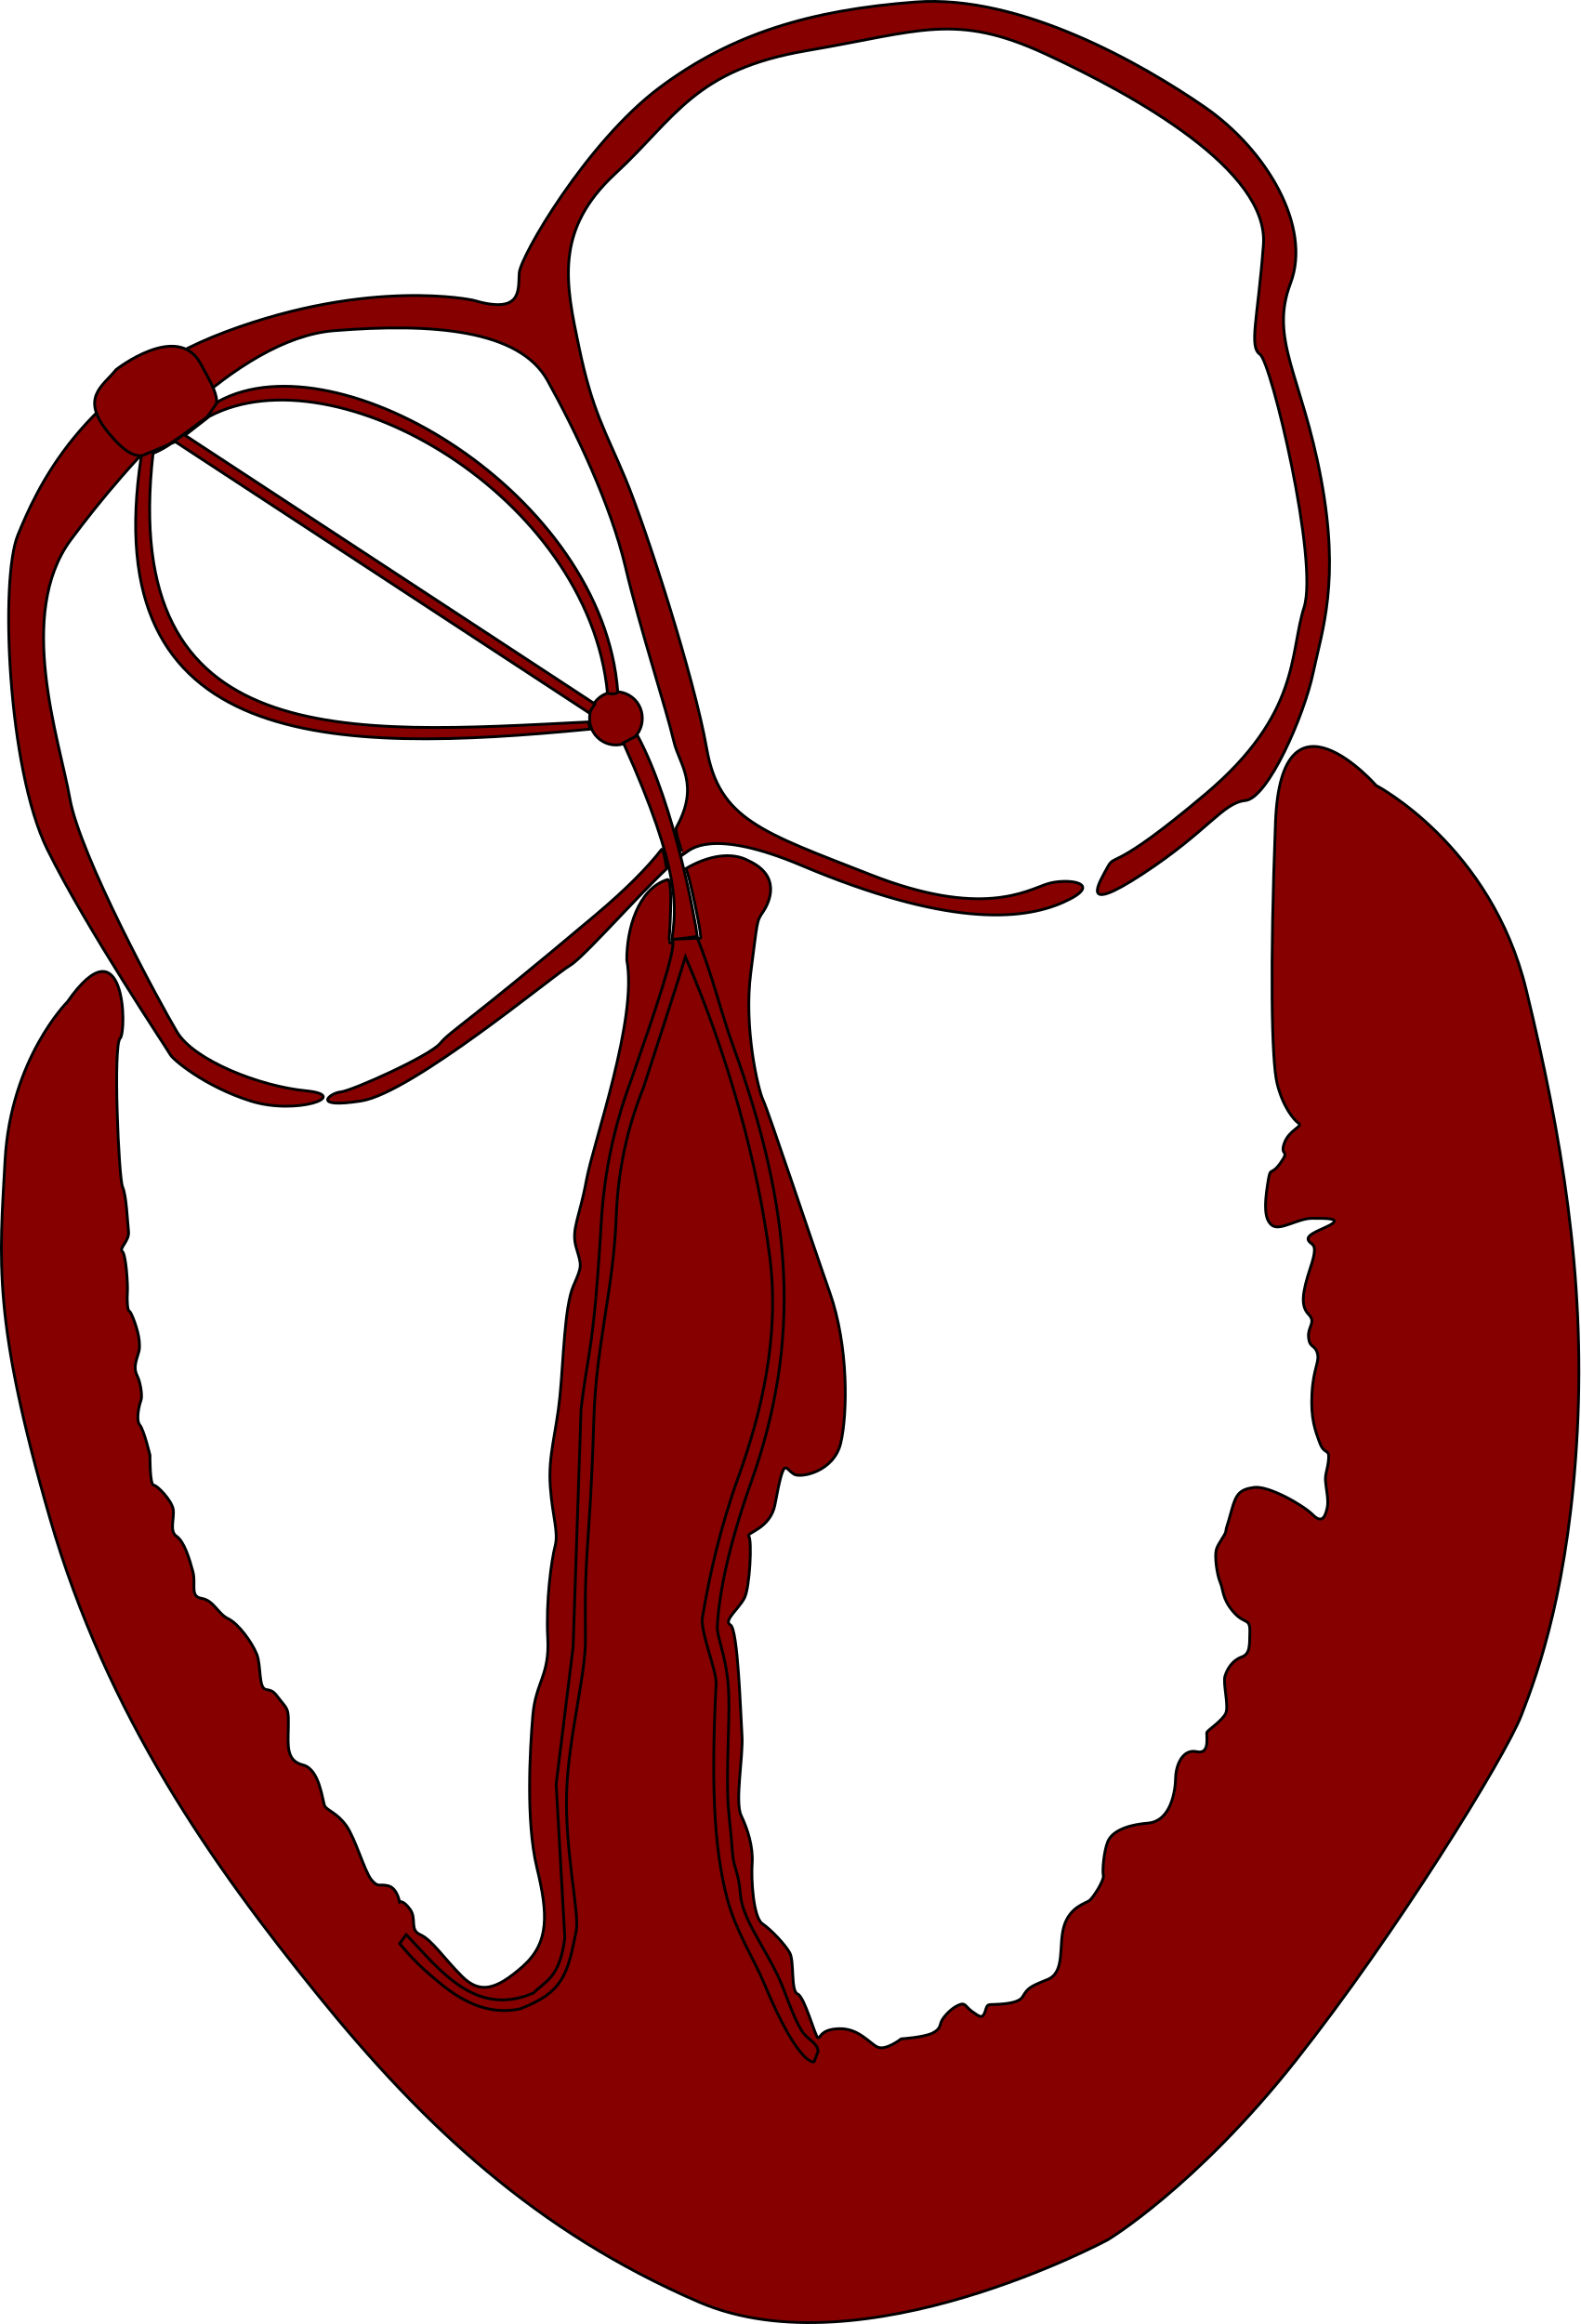
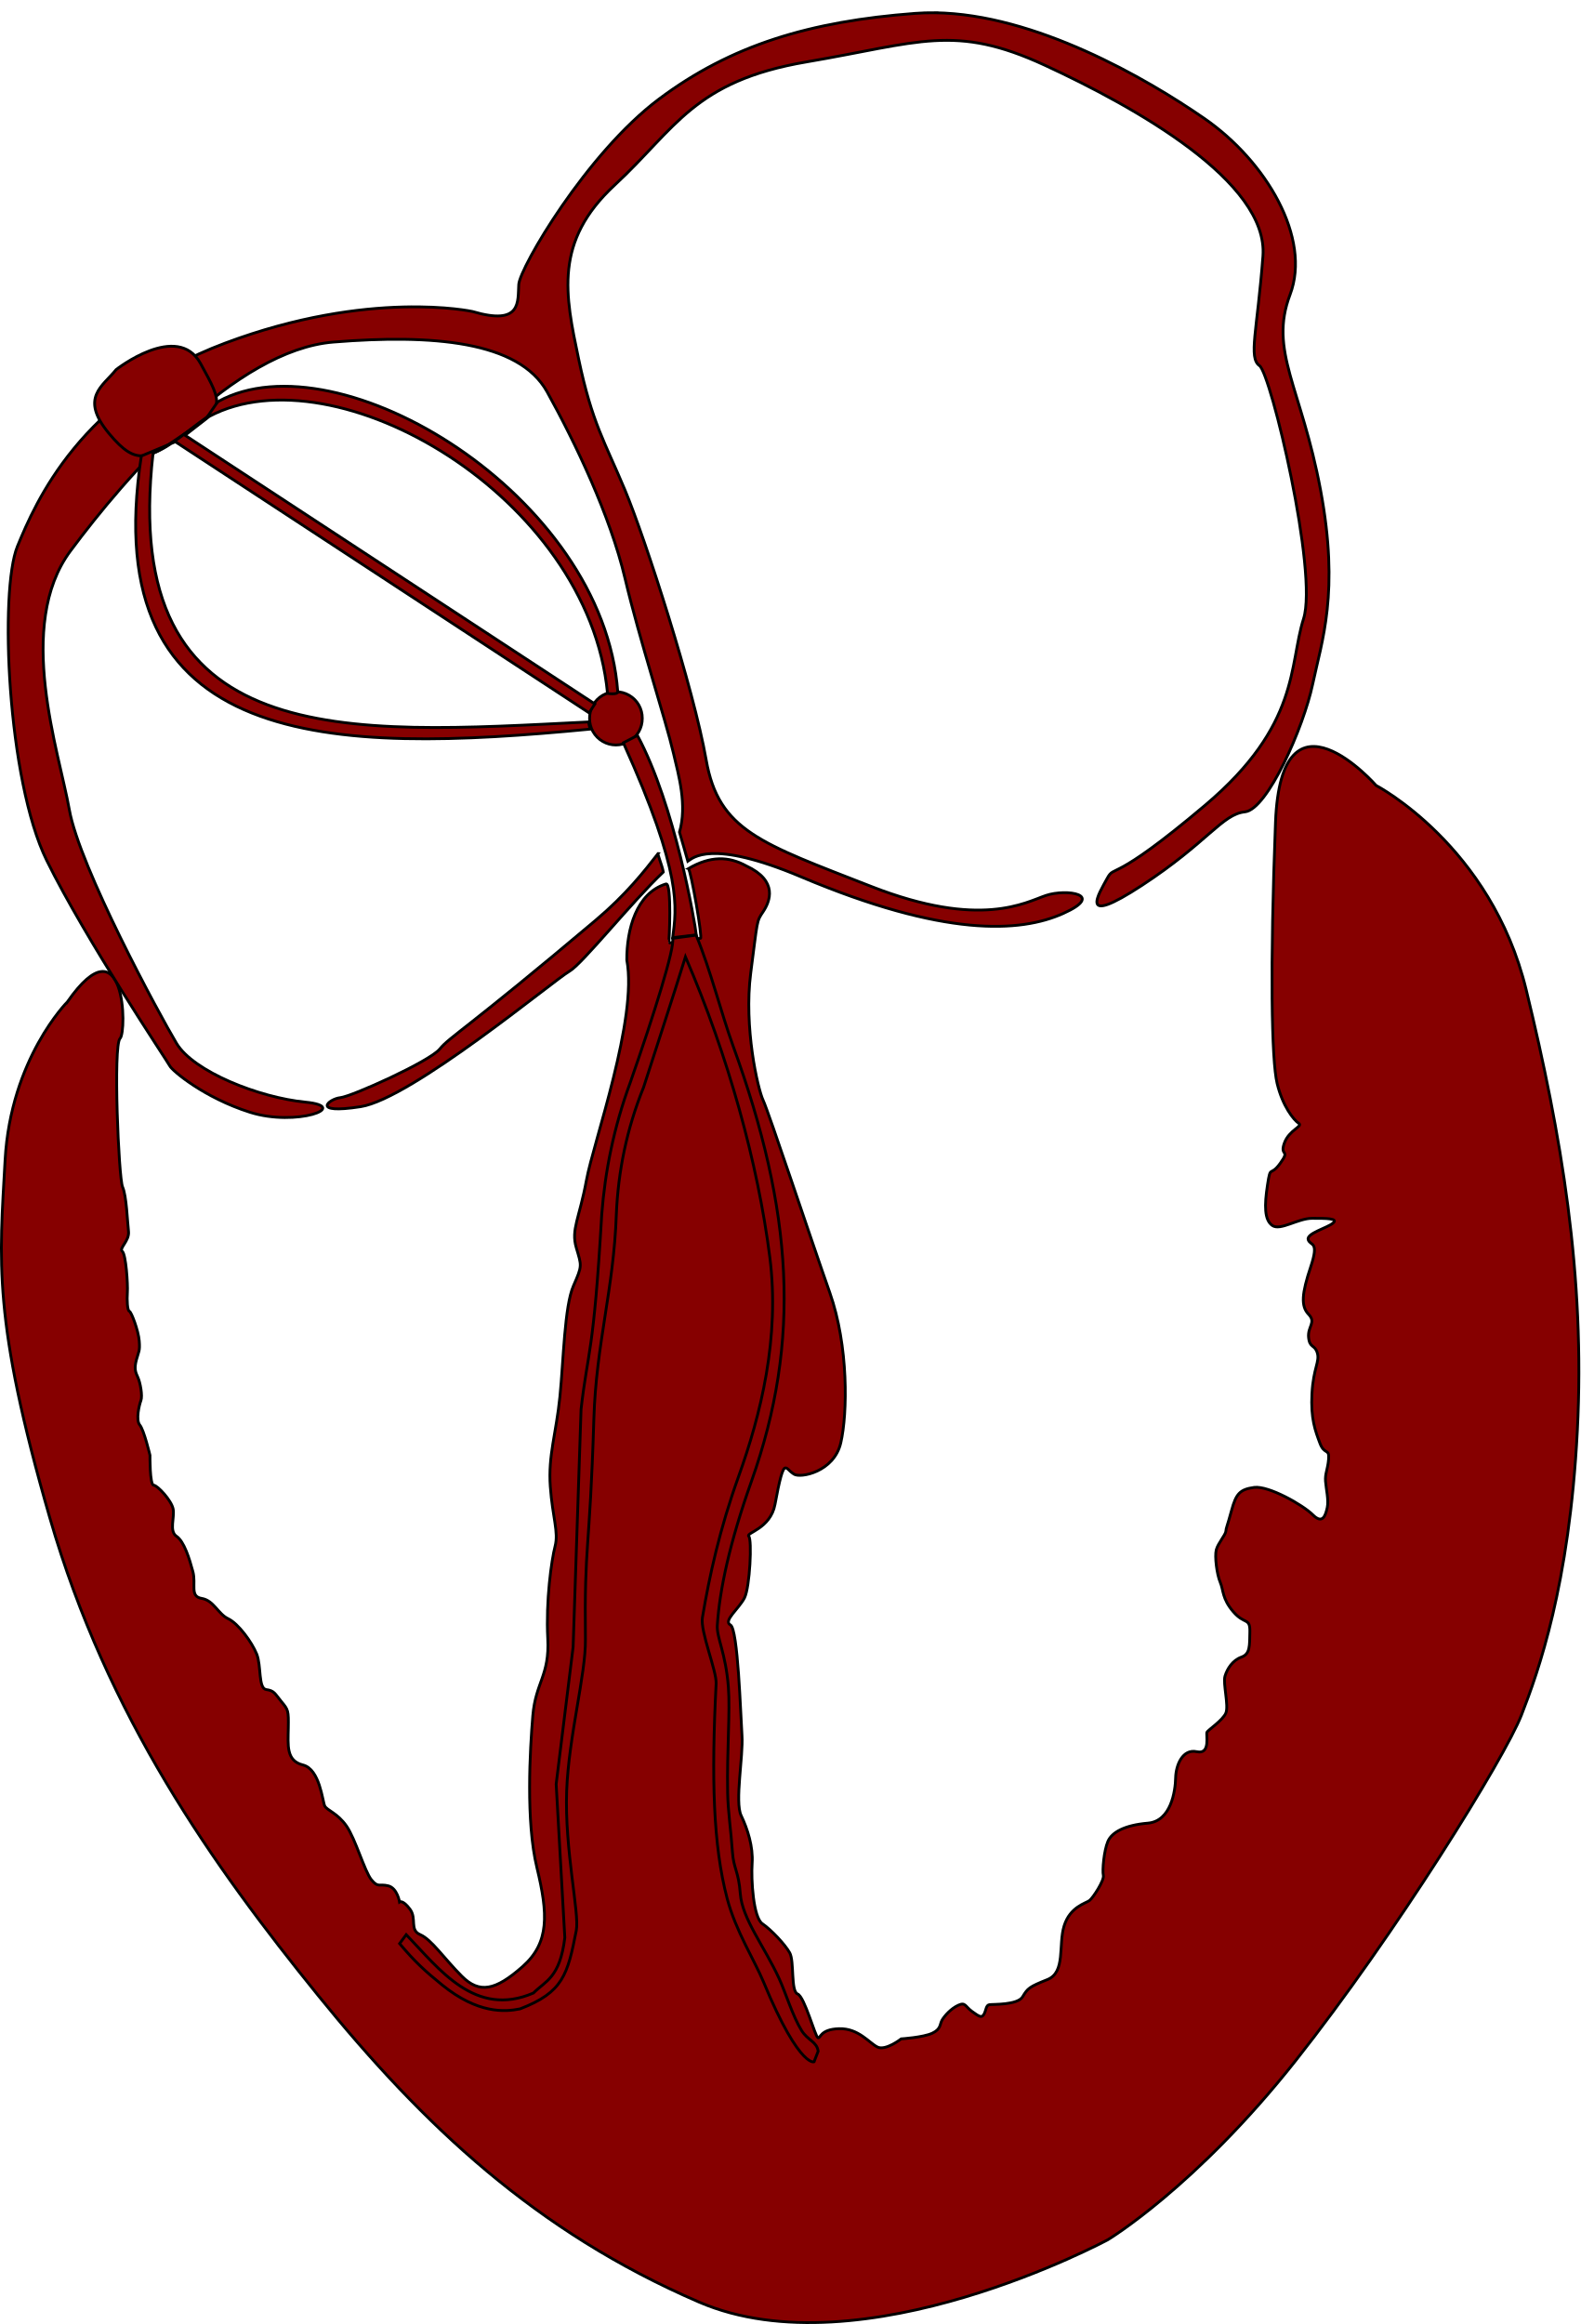
<svg xmlns="http://www.w3.org/2000/svg" id="svg2876" version="1.1" width="564.122" height="829.481">
  <defs id="defs2880">
    </defs>
-   <path style="fill:#860000;stroke:#000000;stroke-width:1px;stroke-linecap:butt;stroke-linejoin:miter;stroke-opacity:1;fill-opacity:1" d="m 24.049,357.592 c 0,0 -20.238,20.238 -22.234,56.439 -1.995,36.201 -4.561,56.724 15.963,127.701 20.523,70.976 58.149,123.995 95.776,170.458 37.626,46.463 77.818,84.374 135.967,109.458 58.149,25.084 145.944,-22.234 145.944,-22.234 0,0 31.355,-18.813 66.986,-63.85 35.631,-45.037 74.682,-108.032 80.668,-123.425 5.986,-15.392 17.103,-46.177 19.953,-101.476 2.85,-55.299 -5.701,-105.752 -18.243,-157.345 -12.542,-51.593 -53.589,-72.972 -53.589,-72.972 0,0 -33.92,-38.766 -35.916,13.112 -1.995,51.878 -1.425,84.944 0.57,93.21 1.995,8.266 5.986,13.112 7.696,14.252 1.71,1.14 -3.421,2.28 -5.131,7.126 -1.71,4.846 2.28,1.995 -1.425,7.126 -3.706,5.131 -3.421,0.285 -4.561,7.696 -1.14,7.411 -1.14,12.542 1.71,14.537 2.85,1.995 9.121,-2.565 14.252,-2.565 5.131,0 9.407,0 7.411,1.71 -1.995,1.71 -9.692,3.706 -8.836,5.986 0.855,2.28 3.991,0.285 0.855,9.692 -3.136,9.407 -3.556,13.959 -0.734,16.882 2.822,2.923 -0.403,4.333 0,8.264 0.403,3.93 2.217,2.419 3.124,5.543 0.907,3.124 -1.411,5.341 -1.915,14.411 -0.504,9.07 1.209,13.404 2.822,17.737 1.612,4.333 3.426,1.814 3.124,5.644 -0.302,3.83 -1.31,5.14 -1.109,7.962 0.202,2.822 1.209,6.752 0.605,9.473 -0.605,2.721 -1.612,6.047 -5.14,2.519 -3.527,-3.527 -15.822,-10.481 -20.962,-9.776 -5.14,0.705 -6.45,2.318 -8.062,8.264 -1.612,5.946 -1.915,6.047 -2.016,7.357 -0.101,1.31 -2.822,4.333 -3.426,6.651 -0.605,2.318 0.202,8.768 1.411,11.59 1.209,2.822 0.605,5.744 4.636,10.481 4.031,4.737 6.047,2.016 5.946,7.155 -0.101,5.14 0.101,7.962 -3.023,9.07 -3.124,1.109 -5.039,4.132 -5.845,6.752 -0.806,2.62 1.411,10.582 0.302,13.202 -1.109,2.62 -6.349,6.047 -6.752,6.853 -0.403,0.806 1.411,8.062 -3.628,6.954 -5.039,-1.109 -7.458,4.737 -7.558,9.372 -0.101,4.636 -1.612,15.419 -9.876,16.125 -8.264,0.705 -12.9,3.225 -14.311,6.551 -1.411,3.326 -2.016,10.38 -1.612,12.093 0.403,1.713 -3.628,7.962 -4.938,8.969 -1.31,1.008 -6.954,2.217 -9.07,9.07 -2.116,6.853 0.605,16.528 -5.946,19.148 -6.551,2.62 -7.055,3.124 -8.869,6.148 -1.814,3.023 -10.683,2.62 -11.892,2.822 -1.209,0.202 -1.109,2.016 -1.915,3.426 -0.806,1.411 -1.713,0.806 -4.233,-1.008 -2.519,-1.814 -2.318,-3.426 -4.938,-2.217 -2.62,1.209 -4.837,3.729 -5.744,5.241 -0.907,1.512 -0.302,3.225 -3.527,4.737 -3.225,1.512 -11.086,2.016 -11.086,2.016 0,0 -5.543,4.333 -8.465,2.923 -2.923,-1.411 -6.752,-6.752 -13.706,-6.551 -6.954,0.202 -6.551,3.628 -7.558,3.225 -1.008,-0.403 -4.737,-14.613 -7.256,-15.621 -2.519,-1.008 -1.109,-11.69 -2.822,-14.714 -1.713,-3.023 -6.551,-8.163 -9.776,-10.38 -3.225,-2.217 -4.031,-15.722 -3.628,-21.567 0.403,-5.845 -1.612,-12.194 -3.93,-17.032 -2.318,-4.837 0.806,-21.164 0.302,-28.621 -0.504,-7.458 -1.411,-37.994 -4.132,-39.405 -2.721,-1.411 3.124,-5.845 5.039,-9.675 1.915,-3.83 2.721,-20.76 1.512,-21.97 -1.209,-1.209 7.76,-2.62 9.372,-11.388 1.612,-8.768 2.721,-13.101 3.729,-13.001 1.008,0.101 0.806,0.705 3.023,2.217 2.217,1.512 14.311,-0.705 16.729,-11.186 2.419,-10.481 2.822,-34.466 -3.93,-53.614 -6.752,-19.148 -21.869,-64.599 -23.784,-68.631 -1.915,-4.031 -6.954,-26.102 -4.434,-45.451 2.519,-19.35 2.016,-18.241 4.434,-21.869 2.419,-3.628 6.415,-12.798 -5.14,-18.14 -6.179,-3.423 -14.657,-1.836 -22.49,2.776 0.903,0.296 6.173,25.467 5.238,24.867 -0.58,-0.028 -11.527,1.764 -11.349,1.687 0.219,-0.095 1.787,-23.325 -0.407,-22.651 -10.599,3.256 -14.579,17.925 -14.528,28.694 3.964,20.953 -11.892,64.902 -14.411,78.608 -2.519,13.706 -5.543,17.536 -3.628,24.086 1.915,6.551 2.217,6.248 -1.008,13.605 -3.225,7.357 -3.527,26.606 -4.837,39.606 -1.31,13 -4.233,20.962 -3.426,32.048 0.806,11.086 3.023,16.225 1.713,21.264 -1.31,5.039 -3.326,19.652 -2.62,32.955 0.705,13.303 -4.333,15.52 -5.341,27.613 -1.008,12.093 -2.526,37.632 1.465,54.165 3.991,16.533 4.561,26.794 -5.131,35.346 -9.692,8.551 -15.393,9.692 -21.664,3.421 -6.271,-6.271 -10.832,-13.112 -14.822,-14.822 -3.991,-1.71 -1.14,-5.701 -3.706,-9.121 -2.565,-3.421 -3.706,-2.565 -3.706,-2.565 0,0 -0.811,-4.947 -4.036,-5.753 -3.225,-0.806 -3.628,0.806 -6.047,-2.217 -2.419,-3.023 -5.644,-14.512 -8.869,-19.148 -3.225,-4.636 -6.954,-5.543 -7.76,-7.155 -0.806,-1.612 -1.713,-13.101 -7.76,-14.613 -6.047,-1.512 -5.341,-6.954 -5.241,-13.202 0.101,-6.248 0,-6.45 -2.419,-9.372 -2.419,-2.923 -2.519,-3.93 -5.442,-4.333 -2.923,-0.403 -1.713,-8.465 -3.426,-12.698 -1.713,-4.233 -6.551,-10.884 -10.179,-12.597 -3.628,-1.713 -5.14,-6.551 -9.473,-7.256 -4.333,-0.705 -1.915,-5.039 -3.124,-9.574 -1.209,-4.535 -3.124,-10.783 -5.845,-12.597 -2.721,-1.814 -0.605,-6.752 -1.209,-9.776 -0.605,-3.023 -5.543,-8.365 -6.954,-8.465 -1.411,-0.101 -1.31,-10.683 -1.31,-10.683 0,0 -2.116,-8.969 -3.628,-10.783 -1.512,-1.814 -0.202,-7.155 0.403,-8.768 0.605,-1.612 -0.202,-6.349 -1.109,-8.264 -0.907,-1.915 -1.31,-3.225 -0.504,-6.248 0.806,-3.023 1.31,-3.023 1.008,-6.752 -0.302,-3.729 -2.822,-10.38 -3.527,-10.582 -0.705,-0.202 -0.907,-3.93 -0.705,-6.752 0.202,-2.822 -0.504,-13.504 -1.814,-14.613 -1.31,-1.109 2.62,-3.729 2.217,-7.155 -0.403,-3.426 -0.705,-12.698 -2.116,-15.822 -1.411,-3.124 -3.426,-50.591 -0.907,-53.01 2.519,-2.419 1.915,-42.73 -18.803,-13.056 z" id="ventricles">
+   <path style="fill:#860000;stroke:#000000;stroke-width:1px;stroke-linecap:butt;stroke-linejoin:miter;stroke-opacity:1;fill-opacity:1" d="m 24.049,357.592 c 0,0 -20.238,20.238 -22.234,56.439 -1.995,36.201 -4.561,56.724 15.963,127.701 20.523,70.976 58.149,123.995 95.776,170.458 37.626,46.463 77.818,84.374 135.967,109.458 58.149,25.084 145.944,-22.234 145.944,-22.234 0,0 31.355,-18.813 66.986,-63.85 35.631,-45.037 74.682,-108.032 80.668,-123.425 5.986,-15.392 17.103,-46.177 19.953,-101.476 2.85,-55.299 -5.701,-105.752 -18.243,-157.345 -12.542,-51.593 -53.589,-72.972 -53.589,-72.972 0,0 -33.92,-38.766 -35.916,13.112 -1.995,51.878 -1.425,84.944 0.57,93.21 1.995,8.266 5.986,13.112 7.696,14.252 1.71,1.14 -3.421,2.28 -5.131,7.126 -1.71,4.846 2.28,1.995 -1.425,7.126 -3.706,5.131 -3.421,0.285 -4.561,7.696 -1.14,7.411 -1.14,12.542 1.71,14.537 2.85,1.995 9.121,-2.565 14.252,-2.565 5.131,0 9.407,0 7.411,1.71 -1.995,1.71 -9.692,3.706 -8.836,5.986 0.855,2.28 3.991,0.285 0.855,9.692 -3.136,9.407 -3.556,13.959 -0.734,16.882 2.822,2.923 -0.403,4.333 0,8.264 0.403,3.93 2.217,2.419 3.124,5.543 0.907,3.124 -1.411,5.341 -1.915,14.411 -0.504,9.07 1.209,13.404 2.822,17.737 1.612,4.333 3.426,1.814 3.124,5.644 -0.302,3.83 -1.31,5.14 -1.109,7.962 0.202,2.822 1.209,6.752 0.605,9.473 -0.605,2.721 -1.612,6.047 -5.14,2.519 -3.527,-3.527 -15.822,-10.481 -20.962,-9.776 -5.14,0.705 -6.45,2.318 -8.062,8.264 -1.612,5.946 -1.915,6.047 -2.016,7.357 -0.101,1.31 -2.822,4.333 -3.426,6.651 -0.605,2.318 0.202,8.768 1.411,11.59 1.209,2.822 0.605,5.744 4.636,10.481 4.031,4.737 6.047,2.016 5.946,7.155 -0.101,5.14 0.101,7.962 -3.023,9.07 -3.124,1.109 -5.039,4.132 -5.845,6.752 -0.806,2.62 1.411,10.582 0.302,13.202 -1.109,2.62 -6.349,6.047 -6.752,6.853 -0.403,0.806 1.411,8.062 -3.628,6.954 -5.039,-1.109 -7.458,4.737 -7.558,9.372 -0.101,4.636 -1.612,15.419 -9.876,16.125 -8.264,0.705 -12.9,3.225 -14.311,6.551 -1.411,3.326 -2.016,10.38 -1.612,12.093 0.403,1.713 -3.628,7.962 -4.938,8.969 -1.31,1.008 -6.954,2.217 -9.07,9.07 -2.116,6.853 0.605,16.528 -5.946,19.148 -6.551,2.62 -7.055,3.124 -8.869,6.148 -1.814,3.023 -10.683,2.62 -11.892,2.822 -1.209,0.202 -1.109,2.016 -1.915,3.426 -0.806,1.411 -1.713,0.806 -4.233,-1.008 -2.519,-1.814 -2.318,-3.426 -4.938,-2.217 -2.62,1.209 -4.837,3.729 -5.744,5.241 -0.907,1.512 -0.302,3.225 -3.527,4.737 -3.225,1.512 -11.086,2.016 -11.086,2.016 0,0 -5.543,4.333 -8.465,2.923 -2.923,-1.411 -6.752,-6.752 -13.706,-6.551 -6.954,0.202 -6.551,3.628 -7.558,3.225 -1.008,-0.403 -4.737,-14.613 -7.256,-15.621 -2.519,-1.008 -1.109,-11.69 -2.822,-14.714 -1.713,-3.023 -6.551,-8.163 -9.776,-10.38 -3.225,-2.217 -4.031,-15.722 -3.628,-21.567 0.403,-5.845 -1.612,-12.194 -3.93,-17.032 -2.318,-4.837 0.806,-21.164 0.302,-28.621 -0.504,-7.458 -1.411,-37.994 -4.132,-39.405 -2.721,-1.411 3.124,-5.845 5.039,-9.675 1.915,-3.83 2.721,-20.76 1.512,-21.97 -1.209,-1.209 7.76,-2.62 9.372,-11.388 1.612,-8.768 2.721,-13.101 3.729,-13.001 1.008,0.101 0.806,0.705 3.023,2.217 2.217,1.512 14.311,-0.705 16.729,-11.186 2.419,-10.481 2.822,-34.466 -3.93,-53.614 -6.752,-19.148 -21.869,-64.599 -23.784,-68.631 -1.915,-4.031 -6.954,-26.102 -4.434,-45.451 2.519,-19.35 2.016,-18.241 4.434,-21.869 2.419,-3.628 5.489,-11.017 -6.066,-16.359 -6.179,-3.423 -12.804,-3.618 -20.637,0.995 0.903,0.296 5.247,25.467 4.311,24.867 -0.58,-0.028 -11.527,1.764 -11.349,1.687 0.219,-0.095 1.217,-21.757 -0.977,-21.083 -10.599,3.256 -14.009,16.357 -13.957,27.127 3.964,20.953 -11.892,64.902 -14.411,78.608 -2.519,13.706 -5.543,17.536 -3.628,24.086 1.915,6.551 2.217,6.248 -1.008,13.605 -3.225,7.357 -3.527,26.606 -4.837,39.606 -1.31,13 -4.233,20.962 -3.426,32.048 0.806,11.086 3.023,16.225 1.713,21.264 -1.31,5.039 -3.326,19.652 -2.62,32.955 0.705,13.303 -4.333,15.52 -5.341,27.613 -1.008,12.093 -2.526,37.632 1.465,54.165 3.991,16.533 4.561,26.794 -5.131,35.346 -9.692,8.551 -15.393,9.692 -21.664,3.421 -6.271,-6.271 -10.832,-13.112 -14.822,-14.822 -3.991,-1.71 -1.14,-5.701 -3.706,-9.121 -2.565,-3.421 -3.706,-2.565 -3.706,-2.565 0,0 -0.811,-4.947 -4.036,-5.753 -3.225,-0.806 -3.628,0.806 -6.047,-2.217 -2.419,-3.023 -5.644,-14.512 -8.869,-19.148 -3.225,-4.636 -6.954,-5.543 -7.76,-7.155 -0.806,-1.612 -1.713,-13.101 -7.76,-14.613 -6.047,-1.512 -5.341,-6.954 -5.241,-13.202 0.101,-6.248 0,-6.45 -2.419,-9.372 -2.419,-2.923 -2.519,-3.93 -5.442,-4.333 -2.923,-0.403 -1.713,-8.465 -3.426,-12.698 -1.713,-4.233 -6.551,-10.884 -10.179,-12.597 -3.628,-1.713 -5.14,-6.551 -9.473,-7.256 -4.333,-0.705 -1.915,-5.039 -3.124,-9.574 -1.209,-4.535 -3.124,-10.783 -5.845,-12.597 -2.721,-1.814 -0.605,-6.752 -1.209,-9.776 -0.605,-3.023 -5.543,-8.365 -6.954,-8.465 -1.411,-0.101 -1.31,-10.683 -1.31,-10.683 0,0 -2.116,-8.969 -3.628,-10.783 -1.512,-1.814 -0.202,-7.155 0.403,-8.768 0.605,-1.612 -0.202,-6.349 -1.109,-8.264 -0.907,-1.915 -1.31,-3.225 -0.504,-6.248 0.806,-3.023 1.31,-3.023 1.008,-6.752 -0.302,-3.729 -2.822,-10.38 -3.527,-10.582 -0.705,-0.202 -0.907,-3.93 -0.705,-6.752 0.202,-2.822 -0.504,-13.504 -1.814,-14.613 -1.31,-1.109 2.62,-3.729 2.217,-7.155 -0.403,-3.426 -0.705,-12.698 -2.116,-15.822 -1.411,-3.124 -3.426,-50.591 -0.907,-53.01 2.519,-2.419 1.915,-42.73 -18.803,-13.056 z" id="ventricles">
    </path>
  <path style="fill:#860000;stroke:#000000;stroke-width:1px;stroke-linecap:butt;stroke-linejoin:miter;stroke-opacity:1;fill-opacity:1" id="atrioventricular_node" d="m 337.21,294.665 a 9.407,9.407 0 1 1 -18.813,0 9.407,9.407 0 1 1 18.813,0 z" transform="translate(-107.9316,-38.2684)">
    </path>
-   <path style="fill:#860000;stroke:#000000;stroke-width:1px;stroke-linecap:butt;stroke-linejoin:miter;stroke-opacity:1;fill-opacity:1" d="m 168.827,107.143 c 0,0 -36.684,-8.062 -88.282,11.287 -51.599,19.35 -67.724,56.839 -74.173,72.561 -6.45,15.722 -3.628,83.445 10.481,112.066 14.109,28.621 43.133,71.755 43.94,73.367 0.806,1.612 12.093,11.287 28.621,16.528 16.528,5.241 36.28,-2.016 19.753,-3.628 -16.528,-1.612 -39.909,-10.884 -45.955,-20.962 -6.047,-10.078 -34.668,-62.886 -38.296,-83.445 -3.628,-20.559 -19.35,-65.708 0.403,-92.314 19.753,-26.606 58.855,-71.755 93.926,-74.576 35.071,-2.822 66.111,-0.403 76.189,17.737 10.078,18.14 22.575,44.343 27.815,66.514 5.241,22.171 14.512,50.39 17.334,62.483 1.864,7.989 9.357,15.273 0.866,30.569 -0.728,1.312 2.326,9.461 2.287,9.434 -0.203,-0.145 -5.762,6.089 -5.956,4.378 -0.325,-2.856 -1.171,-6.526 -1.621,-5.949 -5.011,6.426 -12.482,14.043 -23.391,23.244 -46.358,39.102 -52.002,41.521 -55.63,45.955 -3.628,4.434 -31.443,16.931 -35.474,17.334 -4.031,0.403 -10.884,6.047 7.256,3.225 18.14,-2.822 68.933,-45.149 74.576,-48.374 5.644,-3.225 32.843,-34.938 41.118,-40.11 1.612,-1.008 9.07,-9.272 41.521,4.434 51.113,21.588 78.205,19.954 93.523,13.101 15.318,-6.853 1.209,-8.869 -6.047,-6.45 -7.256,2.419 -23.381,12.093 -62.483,-3.225 -39.102,-15.318 -54.421,-19.753 -58.855,-45.149 -4.434,-25.396 -21.768,-79.011 -29.024,-96.345 -7.256,-17.334 -11.69,-23.784 -16.528,-46.761 -4.837,-22.978 -8.869,-41.924 12.9,-62.08 21.768,-20.156 28.218,-37.087 68.53,-43.94 40.312,-6.853 52.808,-13.706 85.058,1.209 32.249,14.915 79.817,41.521 77.801,68.127 -2.016,26.606 -5.241,36.28 -1.209,39.102 4.031,2.822 20.962,73.77 15.722,90.298 -5.241,16.528 -1.209,37.893 -35.071,66.514 -33.862,28.621 -32.249,20.962 -35.071,26.203 -2.822,5.241 -10.884,17.737 12.497,2.419 23.381,-15.318 28.621,-25.396 36.684,-26.203 8.062,-0.806 20.962,-30.234 24.187,-45.552 3.225,-15.318 9.675,-32.652 2.822,-69.336 C 464.714,134.151 453.023,121.252 460.683,101.096 468.342,80.94 452.217,53.528 430.046,38.21 407.874,22.891 364.338,-2.102 326.848,0.72 289.358,3.542 261.14,12.007 235.341,31.357 c -25.799,19.35 -49.583,60.064 -49.986,66.111 -0.403,6.047 1.209,14.915 -16.528,9.675 z" id="atria">
+   <path style="fill:#860000;fill-opacity:1;stroke:#000000;stroke-width:1px;stroke-linecap:butt;stroke-linejoin:miter;stroke-opacity:1" d="m 236.785,311.246 c -0.428,-2.497 -2.314,-6.724 -1.825,-6.644 -5.011,6.426 -11.464,14.69 -22.373,23.891 -46.358,39.102 -51.997,41.503 -55.625,45.938 -3.628,4.434 -31.438,16.941 -35.469,17.344 -4.031,0.403 -10.89,6.041 7.25,3.219 18.14,-2.822 68.95,-45.15 74.594,-48.375 4.524,-2.585 22.144,-24.662 33.448,-35.372 z" id="atria2">
+     </path>
+   <path style="fill:#860000;fill-opacity:1;stroke:#000000;stroke-width:1px;stroke-linecap:butt;stroke-linejoin:miter;stroke-opacity:1" d="m 333.775,4.556 c -2.384,-0.032 -4.751,0.042 -7.094,0.219 -37.49,2.822 -65.701,11.275 -91.5,30.625 -25.799,19.35 -49.597,60.078 -50,66.125 -0.403,6.047 1.206,14.897 -16.531,9.656 0,0 -36.682,-8.068 -88.281,11.281 -51.599,19.35 -67.706,56.841 -74.156,72.562 -6.45,15.722 -3.64,83.472 10.469,112.094 14.109,28.621 43.131,71.731 43.938,73.344 0.806,1.612 12.097,11.291 28.625,16.531 16.528,5.241 36.278,-2.013 19.75,-3.625 -16.528,-1.612 -39.922,-10.891 -45.969,-20.969 -6.047,-10.078 -34.653,-62.879 -38.281,-83.438 -3.628,-20.559 -19.346,-65.707 0.406,-92.312 19.753,-26.606 58.835,-71.741 93.906,-74.562 35.071,-2.822 66.141,-0.421 76.219,17.719 10.078,18.14 22.572,44.36 27.812,66.531 5.241,22.171 14.491,50.375 17.312,62.469 1.864,7.989 4.947,18.474 2.158,28.211 0.056,0.313 2.894,9.847 3.014,10.368 1.612,-1.008 7.94,-8.128 40.391,5.578 51.113,21.588 78.213,19.947 93.531,13.094 15.318,-6.853 1.194,-8.887 -6.062,-6.469 -7.256,2.419 -23.366,12.1 -62.469,-3.219 -39.102,-15.318 -54.441,-19.76 -58.875,-45.156 -4.434,-25.396 -21.744,-79.01 -29,-96.344 -7.256,-17.334 -11.694,-23.772 -16.531,-46.75 -4.837,-22.978 -8.862,-41.938 12.906,-62.094 21.768,-20.156 28.188,-37.085 68.5,-43.938 40.312,-6.853 52.813,-13.697 85.062,1.219 32.249,14.915 79.828,41.519 77.812,68.125 -2.016,26.606 -5.25,36.272 -1.219,39.094 4.031,2.822 20.959,73.785 15.719,90.312 -5.241,16.528 -1.201,37.879 -35.062,66.5 -33.862,28.621 -32.241,20.978 -35.062,26.219 -2.822,5.241 -10.881,17.725 12.5,2.406 23.381,-15.318 28.625,-25.381 36.688,-26.188 8.062,-0.806 20.963,-30.244 24.188,-45.562 3.225,-15.318 9.665,-32.66 2.812,-69.344 -6.853,-36.684 -18.534,-49.563 -10.875,-69.719 7.659,-20.156 -8.485,-47.588 -30.656,-62.906 -20.786,-14.361 -60.339,-37.211 -96.094,-37.688 l 5e-5,-5e-5 z" id="atria">
    </path>
  <path style="fill:#860000;stroke:#000000;stroke-width:1px;stroke-linecap:butt;stroke-linejoin:miter;stroke-opacity:1;fill-opacity:1" d="m 41.442,131.934 c 0,0 21.869,-17.233 30.133,-2.217 8.264,15.016 8.465,15.52 -4.938,24.59 -13.404,9.07 -17.334,13.001 -27.815,0.302 -10.481,-12.698 -2.116,-16.729 2.62,-22.675 z" id="sinoatrial_node">
    </path>
-   <path style="fill:#860000;fill-opacity:1;stroke:#000000;stroke-width:1px;stroke-linecap:butt;stroke-linejoin:miter;stroke-opacity:1" d="m 50.453,162.758 12.156,-5.081 147.68,96.756 2.067,-3.182 -146.301,-95.892 8.686,-6.753 c 45.011,-23.789 135.374,28.56 142.118,98.778 0.025,0.265 3.738,0.538 3.669,-0.413 -5.089,-70.218 -99.576,-127.229 -142.526,-103.727 -0.67,0.367 -3.553,5.25 -4.316,5.775 -6.26,4.31 -12.457,10.259 -19.047,12.741 -12.166,107.173 69.002,100.225 155.442,95.917 l 0.57,2.565 C 118.353,269.14 34.168,268.434 50.453,162.758 z" id="internodal_fibres" />
-   <path style="fill:#860000;stroke:#000000;stroke-width:1px;stroke-linecap:butt;stroke-linejoin:miter;stroke-opacity:1;fill-opacity:1" d="m 222.52,265.118 c 21.23,47.068 18.69,59.568 17.334,70.344 l 9.07,-1.209 c -0.517,-4.476 -7.952,-46.752 -21.365,-71.755 l -5.039,2.62 z" id="bundle_of_his" />
-   <path style="fill:#860000;stroke:#000000;stroke-width:1px;stroke-linecap:butt;stroke-linejoin:miter;stroke-opacity:1;fill-opacity:1" d="m 240.056,335.26 c 1.512,3.269 -6.521,26.634 -15.02,50.979 -6.004,16.317 -9.057,31.979 -10.229,47.222 -2.906,50.313 -4.954,48.287 -7.384,69.54 l -2.833,84.833 -6.054,48.956 3.091,54.809 c -1.778,14.414 -6.913,15.406 -11.208,19.751 -20.852,8.983 -33.603,-8.566 -45.408,-20.838 l -2.361,3.195 c 5.258,6.29 9.053,9.799 15.212,14.78 12.684,10.257 22.29,9.654 27.774,8.523 15.407,-5.909 16.992,-12.222 20.094,-28.029 1.171,-5.967 -4.211,-28.778 -3.444,-49.775 0.706,-19.343 6.845,-41.613 6.695,-54.024 -0.427,-35.337 1.53,-29.932 3.013,-78.758 0.819,-26.969 7.109,-46.295 8.02,-72.959 0.64,-15.392 3.719,-30.54 9.732,-45.394 4.781,-14.919 10.166,-31.134 14.947,-46.564 15.246,35.318 25.84,73.616 30.116,107.223 3.652,28.704 -3.279,56.315 -11.132,78.187 -6.822,19.001 -10.444,35.663 -12.926,50.387 -0.846,5.017 5.121,19.051 4.887,23.635 -1.719,33.721 -1.069,57.703 3.938,76.68 3.079,11.67 9.804,22.094 12.952,29.707 13.405,32.417 18.86,28.503 18.121,28.428 l 1.411,-3.628 c -0.464,-3.466 -3.686,-3.804 -5.923,-7.409 -3.113,-5.015 -5.641,-13.334 -7.93,-18.359 -5.268,-11.566 -13.27,-21.44 -13.941,-30.468 -0.599,-8.059 -2.399,-8.88 -2.807,-14.896 -0.534,-7.887 -1.593,-14.424 -1.713,-21.188 -0.274,-15.489 0.951,-28.736 0.262,-37.669 -0.941,-12.183 -4.223,-17.661 -3.948,-21.992 0.811,-12.77 4.443,-29.624 12.169,-51.383 17.918,-50.467 14.851,-96.576 -6.531,-155.436 -4.301,-11.84 -7.635,-26.124 -12.77,-38.471 l -8.869,0.403 z" id="bundle_branches" />
+   <path style="fill:#860000;fill-opacity:1;stroke:#000000;stroke-width:1px;stroke-linecap:butt;stroke-linejoin:miter;stroke-opacity:1" d="m 50.453,162.758 12.156,-5.081 147.68,96.756 2.067,-3.182 -146.301,-95.892 8.686,-6.753 c 45.011,-23.789 135.374,28.56 142.118,98.778 0.025,0.265 3.738,0.538 3.669,-0.413 -5.089,-70.218 -99.576,-127.229 -142.526,-103.727 -0.67,0.367 -3.553,5.25 -4.316,5.775 -6.26,4.31 -12.457,10.259 -19.047,12.741 -12.166,107.173 69.002,100.225 155.442,95.917 l 0.57,2.565 C 118.353,269.14 34.168,268.434 50.453,162.758 z" id="internodal_fibres">
+     </path>
+   <path style="fill:#860000;fill-opacity:1;stroke:#000000;stroke-width:1px;stroke-linecap:butt;stroke-linejoin:miter;stroke-opacity:1" d="m 222.52,265.118 c 21.23,47.068 18.975,58.784 17.619,69.56 l 8.429,-0.996 c -0.517,-4.476 -7.595,-46.182 -21.009,-71.185 l -5.039,2.62 z" id="bundle_of_his">
+     </path>
+   <path style="fill:#860000;stroke:#000000;stroke-width:1px;stroke-linecap:butt;stroke-linejoin:miter;stroke-opacity:1;fill-opacity:1" d="m 240.127,334.904 c 0.8,3.341 -6.592,26.99 -15.091,51.335 -6.004,16.317 -9.057,31.979 -10.229,47.222 -2.906,50.313 -4.954,48.287 -7.384,69.54 l -2.833,84.833 -6.054,48.956 3.091,54.809 c -1.778,14.414 -6.913,15.406 -11.208,19.751 -20.852,8.983 -33.603,-8.566 -45.408,-20.838 l -2.361,3.195 c 5.258,6.29 9.053,9.799 15.212,14.78 12.684,10.257 22.29,9.654 27.774,8.523 15.407,-5.909 16.992,-12.222 20.094,-28.029 1.171,-5.967 -4.211,-28.778 -3.444,-49.775 0.706,-19.343 6.845,-41.613 6.695,-54.024 -0.427,-35.337 1.53,-29.932 3.013,-78.758 0.819,-26.969 7.109,-46.295 8.02,-72.959 0.64,-15.392 3.719,-30.54 9.732,-45.394 4.781,-14.919 10.166,-31.134 14.947,-46.564 15.246,35.318 25.84,73.616 30.116,107.223 3.652,28.704 -3.279,56.315 -11.132,78.187 -6.822,19.001 -10.444,35.663 -12.926,50.387 -0.846,5.017 5.121,19.051 4.887,23.635 -1.719,33.721 -1.069,57.703 3.938,76.68 3.079,11.67 9.804,22.094 12.952,29.707 13.405,32.417 18.86,28.503 18.121,28.428 l 1.411,-3.628 c -0.464,-3.466 -3.686,-3.804 -5.923,-7.409 -3.113,-5.015 -5.641,-13.334 -7.93,-18.359 -5.268,-11.566 -13.27,-21.44 -13.941,-30.468 -0.599,-8.059 -2.399,-8.88 -2.807,-14.896 -0.534,-7.887 -1.593,-14.424 -1.713,-21.188 -0.274,-15.489 0.951,-28.736 0.262,-37.669 -0.941,-12.183 -4.223,-17.661 -3.948,-21.992 0.811,-12.77 4.443,-29.624 12.169,-51.383 17.918,-50.467 14.851,-96.576 -6.531,-155.436 -4.301,-11.84 -8.062,-27.193 -13.198,-39.54 l -8.37,1.116 z" id="bundle_branches">
+     </path>
</svg>
